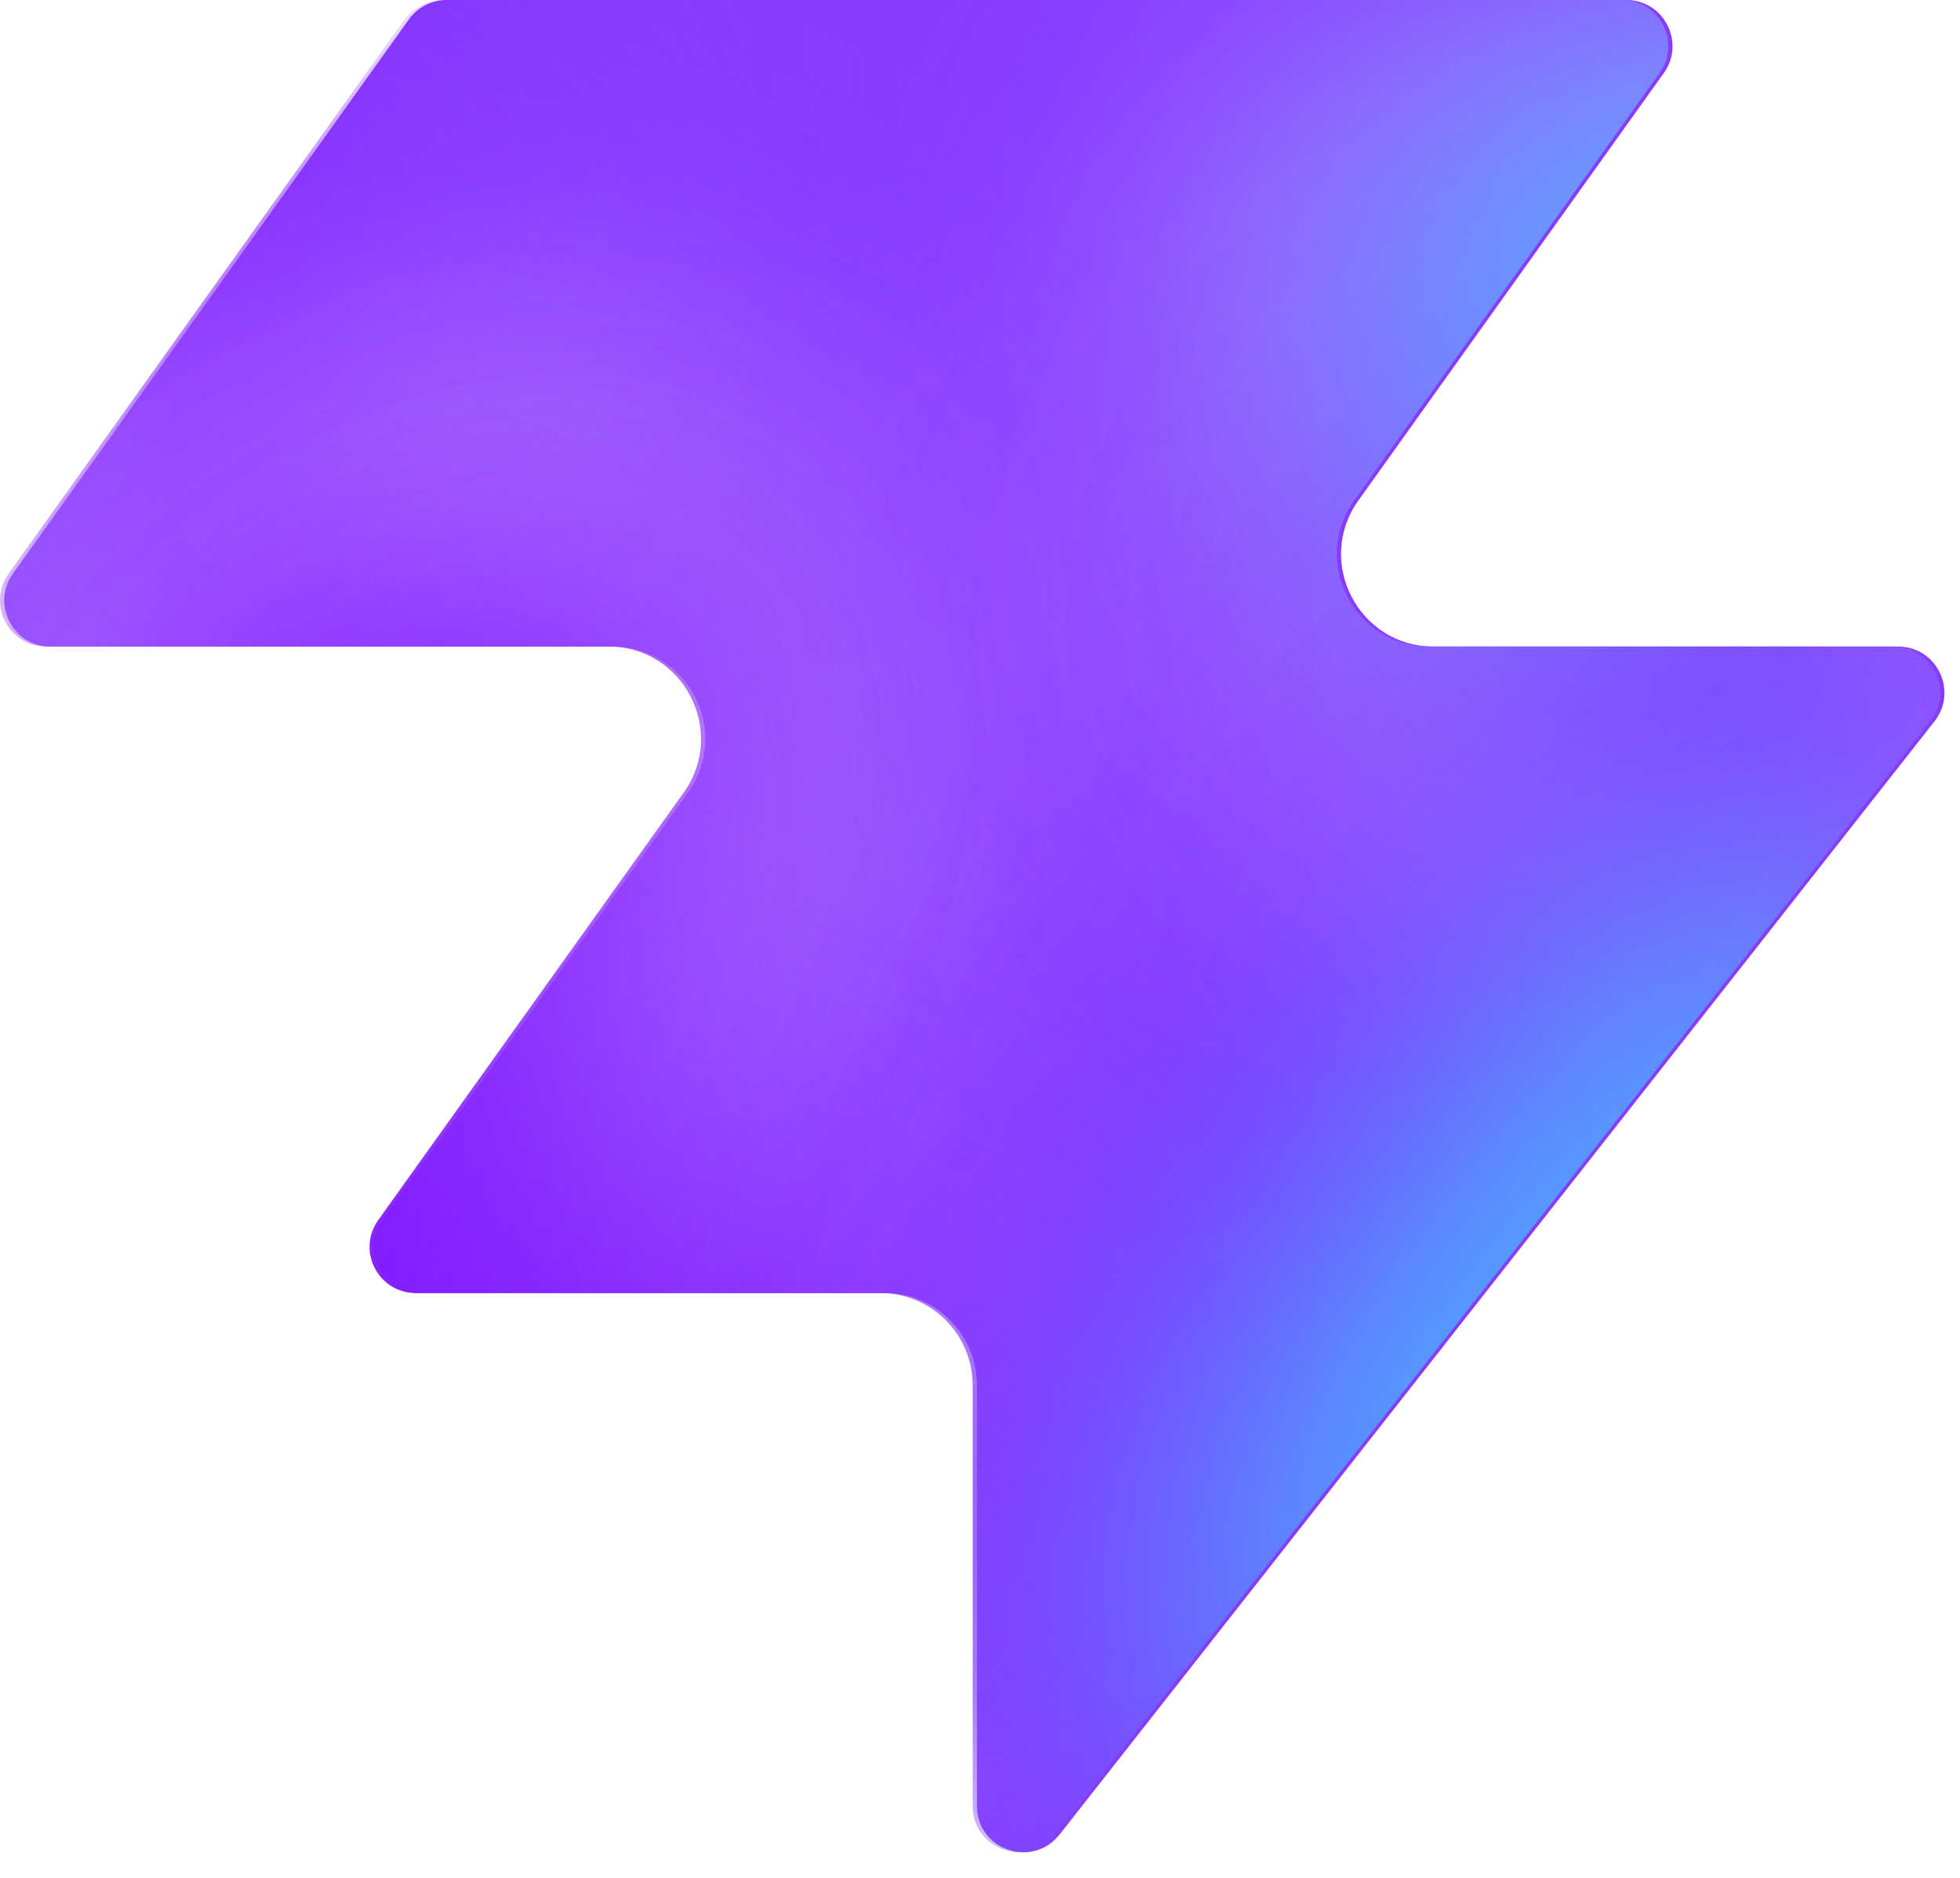
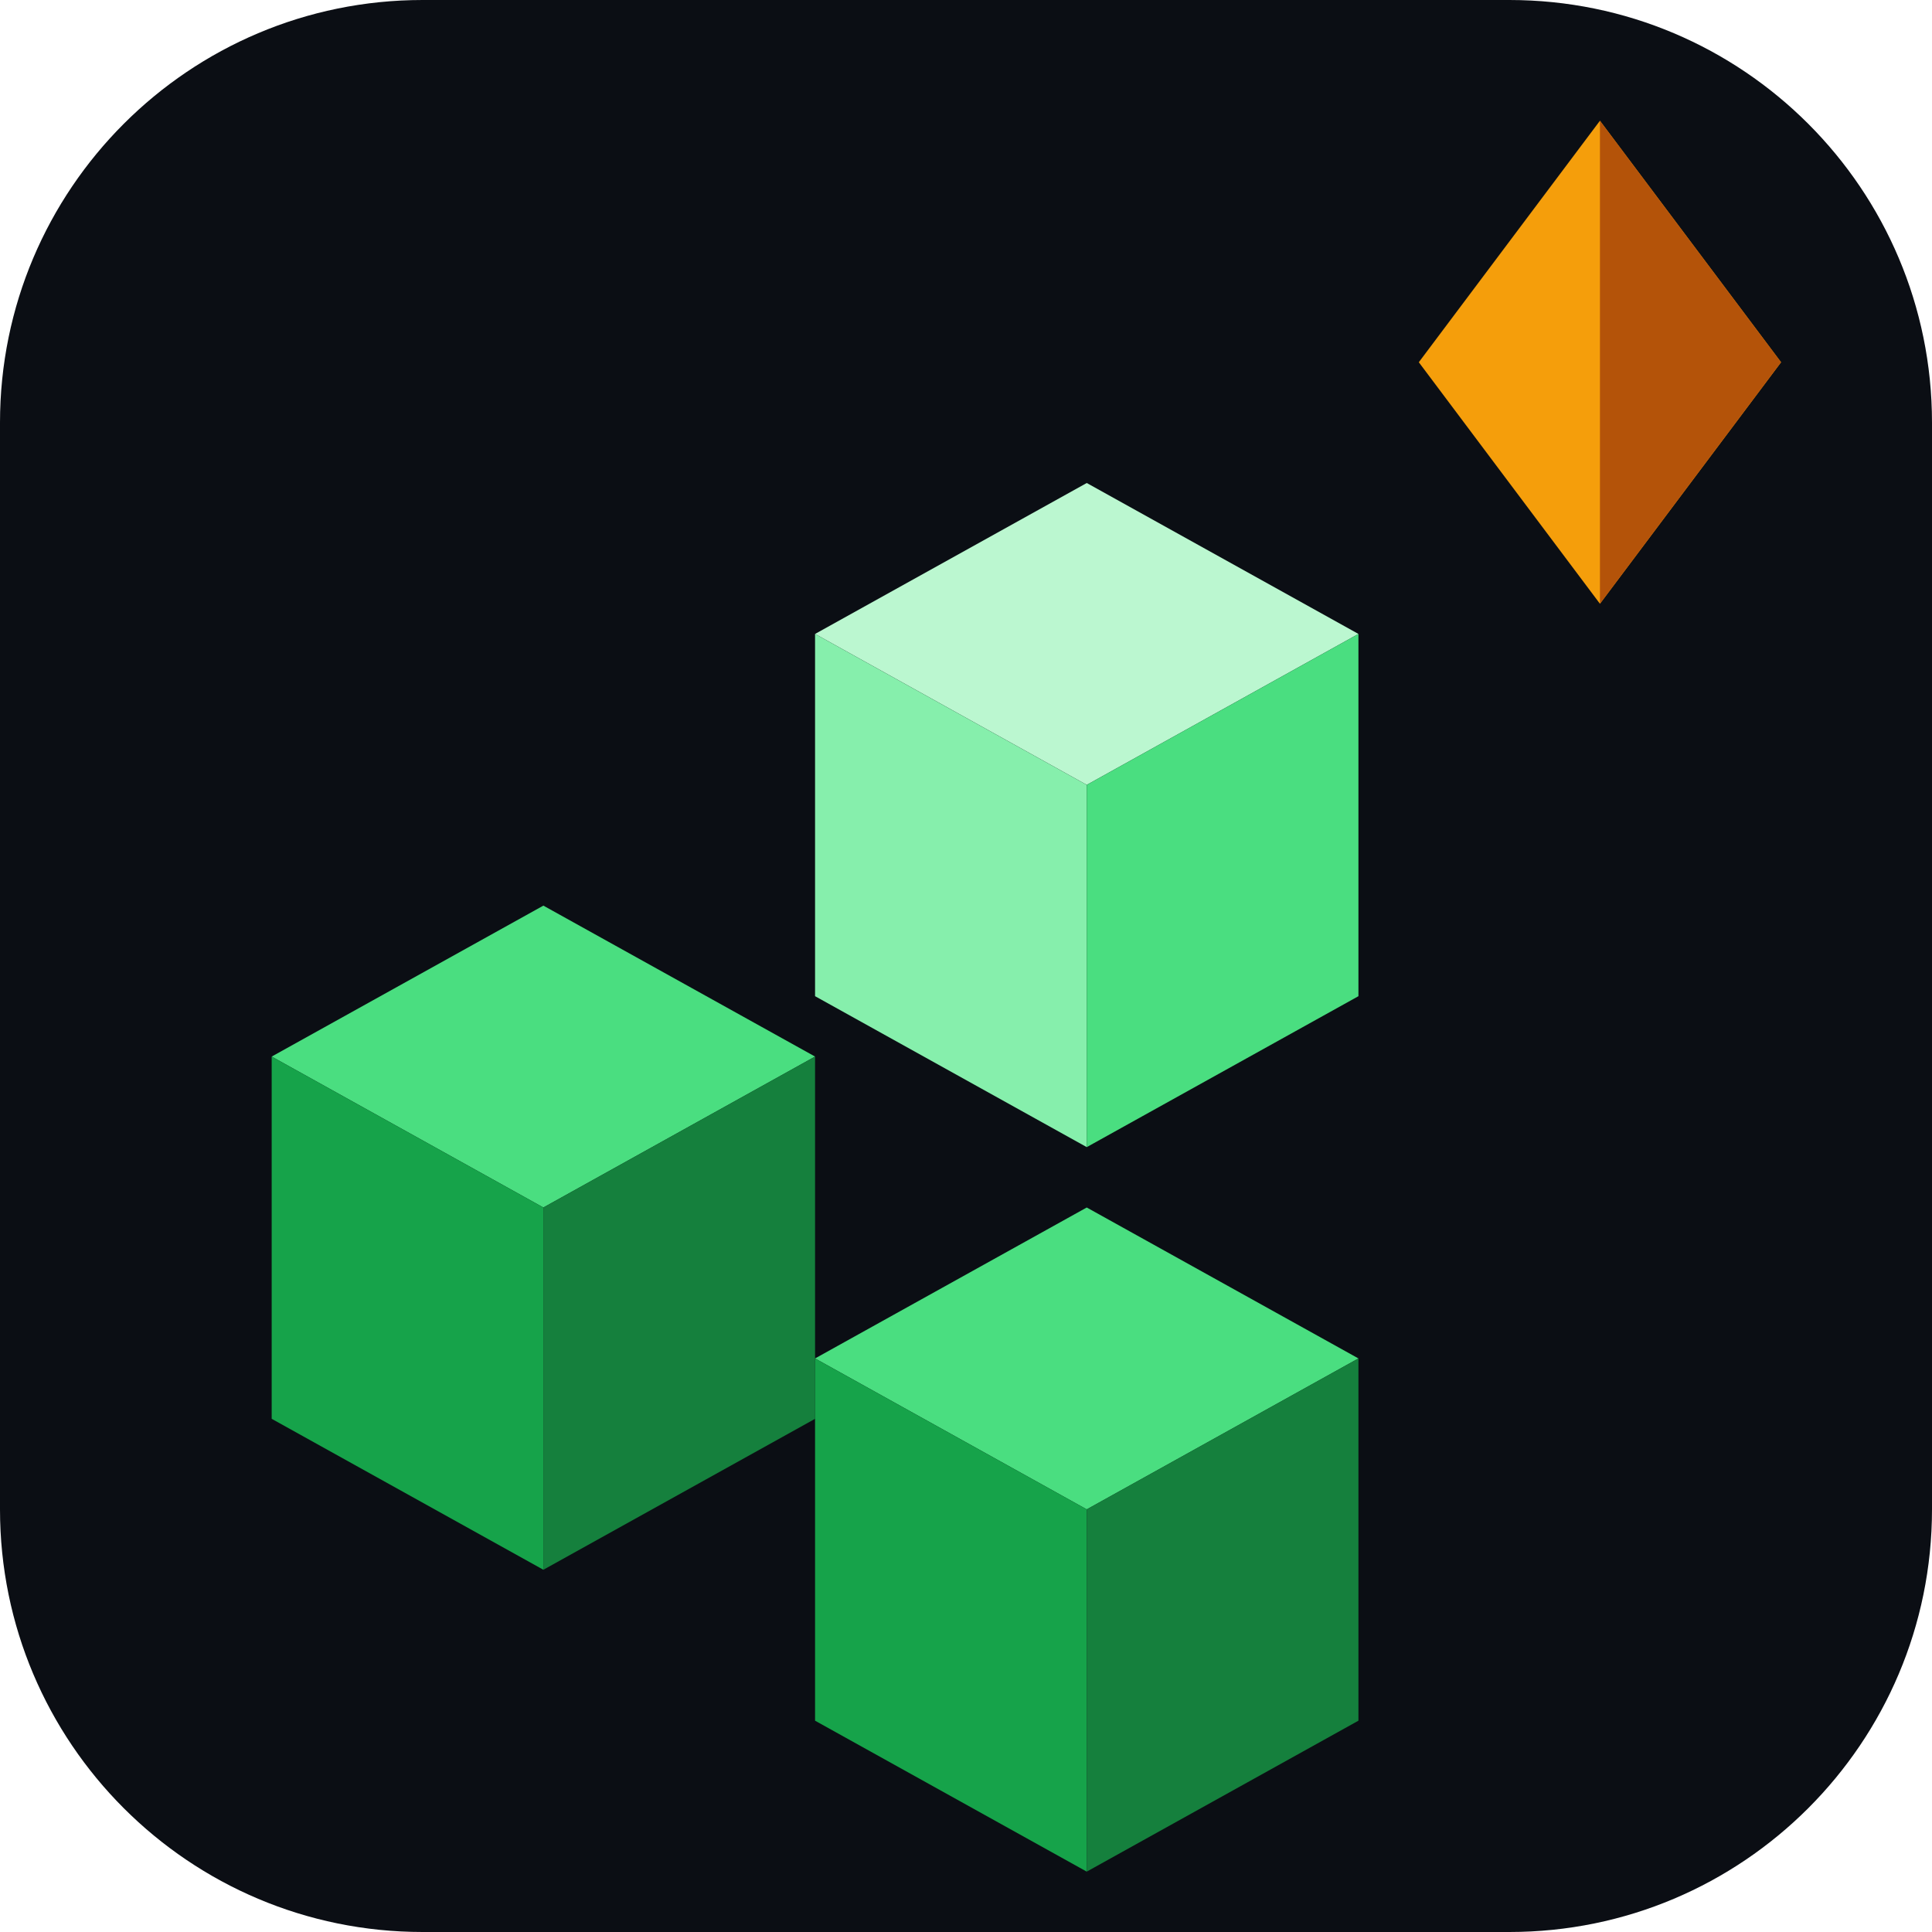
- <svg xmlns="http://www.w3.org/2000/svg" width="48" height="46" fill="none" viewBox="0 0 48 46">
-   <path fill="#863bff" d="M25.946 44.938c-.664.845-2.021.375-2.021-.698V33.937a2.26 2.26 0 0 0-2.262-2.262H10.287c-.92 0-1.456-1.04-.92-1.788l7.48-10.471c1.07-1.497 0-3.578-1.842-3.578H1.237c-.92 0-1.456-1.04-.92-1.788L10.013.474c.214-.297.556-.474.92-.474h28.894c.92 0 1.456 1.04.92 1.788l-7.48 10.471c-1.07 1.498 0 3.579 1.842 3.579h11.377c.943 0 1.473 1.088.89 1.83L25.947 44.94z" style="fill:#863bff;fill:color(display-p3 .525 .23 1);fill-opacity:1" />
-   <mask id="a" width="48" height="46" x="0" y="0" maskUnits="userSpaceOnUse" style="mask-type:alpha">
-     <path fill="#000" d="M25.842 44.938c-.664.844-2.021.375-2.021-.698V33.937a2.26 2.26 0 0 0-2.262-2.262H10.183c-.92 0-1.456-1.04-.92-1.788l7.48-10.471c1.07-1.498 0-3.579-1.842-3.579H1.133c-.92 0-1.456-1.04-.92-1.787L9.91.473c.214-.297.556-.474.92-.474h28.894c.92 0 1.456 1.04.92 1.788l-7.48 10.471c-1.07 1.498 0 3.578 1.842 3.578h11.377c.943 0 1.473 1.088.89 1.832L25.843 44.94z" style="fill:#000;fill-opacity:1" />
-   </mask>
-   <g mask="url(#a)">
-     <g filter="url(#b)">
-       <ellipse cx="5.508" cy="14.704" fill="#ede6ff" rx="5.508" ry="14.704" style="fill:#ede6ff;fill:color(display-p3 .927 .903 1);fill-opacity:1" transform="matrix(.00324 1 1 -.00324 -4.47 31.516)" />
-     </g>
-     <g filter="url(#c)">
-       <ellipse cx="10.399" cy="29.851" fill="#ede6ff" rx="10.399" ry="29.851" style="fill:#ede6ff;fill:color(display-p3 .927 .903 1);fill-opacity:1" transform="matrix(.00324 1 1 -.00324 -39.328 7.883)" />
-     </g>
-     <g filter="url(#d)">
-       <ellipse cx="5.508" cy="30.487" fill="#7e14ff" rx="5.508" ry="30.487" style="fill:#7e14ff;fill:color(display-p3 .492 .077 1);fill-opacity:1" transform="rotate(89.814 -25.913 -14.639)scale(1 -1)" />
-     </g>
-     <g filter="url(#e)">
-       <ellipse cx="5.508" cy="30.599" fill="#7e14ff" rx="5.508" ry="30.599" style="fill:#7e14ff;fill:color(display-p3 .492 .077 1);fill-opacity:1" transform="rotate(89.814 -32.644 -3.334)scale(1 -1)" />
-     </g>
-     <g filter="url(#f)">
-       <ellipse cx="5.508" cy="30.599" fill="#7e14ff" rx="5.508" ry="30.599" style="fill:#7e14ff;fill:color(display-p3 .492 .077 1);fill-opacity:1" transform="matrix(.00324 1 1 -.00324 -34.34 30.47)" />
-     </g>
-     <g filter="url(#g)">
-       <ellipse cx="14.072" cy="22.078" fill="#ede6ff" rx="14.072" ry="22.078" style="fill:#ede6ff;fill:color(display-p3 .927 .903 1);fill-opacity:1" transform="rotate(93.35 24.506 48.493)scale(-1 1)" />
-     </g>
-     <g filter="url(#h)">
-       <ellipse cx="3.47" cy="21.501" fill="#7e14ff" rx="3.47" ry="21.501" style="fill:#7e14ff;fill:color(display-p3 .492 .077 1);fill-opacity:1" transform="rotate(89.009 28.708 47.59)scale(-1 1)" />
-     </g>
-     <g filter="url(#i)">
-       <ellipse cx="3.47" cy="21.501" fill="#7e14ff" rx="3.47" ry="21.501" style="fill:#7e14ff;fill:color(display-p3 .492 .077 1);fill-opacity:1" transform="rotate(89.009 28.708 47.59)scale(-1 1)" />
-     </g>
-     <g filter="url(#j)">
-       <ellipse cx=".387" cy="8.972" fill="#7e14ff" rx="4.407" ry="29.108" style="fill:#7e14ff;fill:color(display-p3 .492 .077 1);fill-opacity:1" transform="rotate(39.51 .387 8.972)" />
-     </g>
-     <g filter="url(#k)">
-       <ellipse cx="47.523" cy="-6.092" fill="#7e14ff" rx="4.407" ry="29.108" style="fill:#7e14ff;fill:color(display-p3 .492 .077 1);fill-opacity:1" transform="rotate(37.892 47.523 -6.092)" />
-     </g>
-     <g filter="url(#l)">
-       <ellipse cx="41.412" cy="6.333" fill="#47bfff" rx="5.971" ry="9.665" style="fill:#47bfff;fill:color(display-p3 .28 .748 1);fill-opacity:1" transform="rotate(37.892 41.412 6.333)" />
-     </g>
-     <g filter="url(#m)">
-       <ellipse cx="-1.879" cy="38.332" fill="#7e14ff" rx="4.407" ry="29.108" style="fill:#7e14ff;fill:color(display-p3 .492 .077 1);fill-opacity:1" transform="rotate(37.892 -1.88 38.332)" />
-     </g>
-     <g filter="url(#n)">
-       <ellipse cx="-1.879" cy="38.332" fill="#7e14ff" rx="4.407" ry="29.108" style="fill:#7e14ff;fill:color(display-p3 .492 .077 1);fill-opacity:1" transform="rotate(37.892 -1.88 38.332)" />
-     </g>
-     <g filter="url(#o)">
-       <ellipse cx="35.651" cy="29.907" fill="#7e14ff" rx="4.407" ry="29.108" style="fill:#7e14ff;fill:color(display-p3 .492 .077 1);fill-opacity:1" transform="rotate(37.892 35.651 29.907)" />
-     </g>
-     <g filter="url(#p)">
-       <ellipse cx="38.418" cy="32.4" fill="#47bfff" rx="5.971" ry="15.297" style="fill:#47bfff;fill:color(display-p3 .28 .748 1);fill-opacity:1" transform="rotate(37.892 38.418 32.4)" />
-     </g>
+ <svg xmlns="http://www.w3.org/2000/svg" viewBox="0 0 64 64">
+   <rect width="64" height="64" rx="14" fill="#0b0e14" />
+   <g>
+     <polygon points="18,30 27,35 18,40 9,35" fill="#4ade80" />
+     <polygon points="9,35 18,40 18,52 9,47" fill="#16a34a" />
+     <polygon points="27,35 18,40 18,52 27,47" fill="#15803d" />
  </g>
-   <defs>
-     <filter id="b" width="60.045" height="41.654" x="-19.77" y="16.149" color-interpolation-filters="sRGB" filterUnits="userSpaceOnUse">
-       <feFlood flood-opacity="0" result="BackgroundImageFix" />
-       <feBlend in="SourceGraphic" in2="BackgroundImageFix" result="shape" />
-       <feGaussianBlur result="effect1_foregroundBlur_2002_17158" stdDeviation="7.659" />
-     </filter>
-     <filter id="c" width="90.34" height="51.437" x="-54.613" y="-7.533" color-interpolation-filters="sRGB" filterUnits="userSpaceOnUse">
-       <feFlood flood-opacity="0" result="BackgroundImageFix" />
-       <feBlend in="SourceGraphic" in2="BackgroundImageFix" result="shape" />
-       <feGaussianBlur result="effect1_foregroundBlur_2002_17158" stdDeviation="7.659" />
-     </filter>
-     <filter id="d" width="79.355" height="29.4" x="-49.64" y="2.03" color-interpolation-filters="sRGB" filterUnits="userSpaceOnUse">
-       <feFlood flood-opacity="0" result="BackgroundImageFix" />
-       <feBlend in="SourceGraphic" in2="BackgroundImageFix" result="shape" />
-       <feGaussianBlur result="effect1_foregroundBlur_2002_17158" stdDeviation="4.596" />
-     </filter>
-     <filter id="e" width="79.579" height="29.4" x="-45.045" y="20.029" color-interpolation-filters="sRGB" filterUnits="userSpaceOnUse">
-       <feFlood flood-opacity="0" result="BackgroundImageFix" />
-       <feBlend in="SourceGraphic" in2="BackgroundImageFix" result="shape" />
-       <feGaussianBlur result="effect1_foregroundBlur_2002_17158" stdDeviation="4.596" />
-     </filter>
-     <filter id="f" width="79.579" height="29.4" x="-43.513" y="21.178" color-interpolation-filters="sRGB" filterUnits="userSpaceOnUse">
-       <feFlood flood-opacity="0" result="BackgroundImageFix" />
-       <feBlend in="SourceGraphic" in2="BackgroundImageFix" result="shape" />
-       <feGaussianBlur result="effect1_foregroundBlur_2002_17158" stdDeviation="4.596" />
-     </filter>
-     <filter id="g" width="74.749" height="58.852" x="15.756" y="-17.901" color-interpolation-filters="sRGB" filterUnits="userSpaceOnUse">
-       <feFlood flood-opacity="0" result="BackgroundImageFix" />
-       <feBlend in="SourceGraphic" in2="BackgroundImageFix" result="shape" />
-       <feGaussianBlur result="effect1_foregroundBlur_2002_17158" stdDeviation="7.659" />
-     </filter>
-     <filter id="h" width="61.377" height="25.362" x="23.548" y="2.284" color-interpolation-filters="sRGB" filterUnits="userSpaceOnUse">
-       <feFlood flood-opacity="0" result="BackgroundImageFix" />
-       <feBlend in="SourceGraphic" in2="BackgroundImageFix" result="shape" />
-       <feGaussianBlur result="effect1_foregroundBlur_2002_17158" stdDeviation="4.596" />
-     </filter>
-     <filter id="i" width="61.377" height="25.362" x="23.548" y="2.284" color-interpolation-filters="sRGB" filterUnits="userSpaceOnUse">
-       <feFlood flood-opacity="0" result="BackgroundImageFix" />
-       <feBlend in="SourceGraphic" in2="BackgroundImageFix" result="shape" />
-       <feGaussianBlur result="effect1_foregroundBlur_2002_17158" stdDeviation="4.596" />
-     </filter>
-     <filter id="j" width="56.045" height="63.649" x="-27.636" y="-22.853" color-interpolation-filters="sRGB" filterUnits="userSpaceOnUse">
-       <feFlood flood-opacity="0" result="BackgroundImageFix" />
-       <feBlend in="SourceGraphic" in2="BackgroundImageFix" result="shape" />
-       <feGaussianBlur result="effect1_foregroundBlur_2002_17158" stdDeviation="4.596" />
-     </filter>
-     <filter id="k" width="54.814" height="64.646" x="20.116" y="-38.415" color-interpolation-filters="sRGB" filterUnits="userSpaceOnUse">
-       <feFlood flood-opacity="0" result="BackgroundImageFix" />
-       <feBlend in="SourceGraphic" in2="BackgroundImageFix" result="shape" />
-       <feGaussianBlur result="effect1_foregroundBlur_2002_17158" stdDeviation="4.596" />
-     </filter>
-     <filter id="l" width="33.541" height="35.313" x="24.641" y="-11.323" color-interpolation-filters="sRGB" filterUnits="userSpaceOnUse">
-       <feFlood flood-opacity="0" result="BackgroundImageFix" />
-       <feBlend in="SourceGraphic" in2="BackgroundImageFix" result="shape" />
-       <feGaussianBlur result="effect1_foregroundBlur_2002_17158" stdDeviation="4.596" />
-     </filter>
-     <filter id="m" width="54.814" height="64.646" x="-29.286" y="6.009" color-interpolation-filters="sRGB" filterUnits="userSpaceOnUse">
-       <feFlood flood-opacity="0" result="BackgroundImageFix" />
-       <feBlend in="SourceGraphic" in2="BackgroundImageFix" result="shape" />
-       <feGaussianBlur result="effect1_foregroundBlur_2002_17158" stdDeviation="4.596" />
-     </filter>
-     <filter id="n" width="54.814" height="64.646" x="-29.286" y="6.009" color-interpolation-filters="sRGB" filterUnits="userSpaceOnUse">
-       <feFlood flood-opacity="0" result="BackgroundImageFix" />
-       <feBlend in="SourceGraphic" in2="BackgroundImageFix" result="shape" />
-       <feGaussianBlur result="effect1_foregroundBlur_2002_17158" stdDeviation="4.596" />
-     </filter>
-     <filter id="o" width="54.814" height="64.646" x="8.244" y="-2.416" color-interpolation-filters="sRGB" filterUnits="userSpaceOnUse">
-       <feFlood flood-opacity="0" result="BackgroundImageFix" />
-       <feBlend in="SourceGraphic" in2="BackgroundImageFix" result="shape" />
-       <feGaussianBlur result="effect1_foregroundBlur_2002_17158" stdDeviation="4.596" />
-     </filter>
-     <filter id="p" width="39.409" height="43.623" x="18.713" y="10.588" color-interpolation-filters="sRGB" filterUnits="userSpaceOnUse">
-       <feFlood flood-opacity="0" result="BackgroundImageFix" />
-       <feBlend in="SourceGraphic" in2="BackgroundImageFix" result="shape" />
-       <feGaussianBlur result="effect1_foregroundBlur_2002_17158" stdDeviation="4.596" />
-     </filter>
-   </defs>
+   <g>
+     <polygon points="36,40 45,45 36,50 27,45" fill="#4ade80" />
+     <polygon points="27,45 36,50 36,62 27,57" fill="#16a34a" />
+     <polygon points="45,45 36,50 36,62 45,57" fill="#15803d" />
+   </g>
+   <g>
+     <polygon points="36,16 45,21 36,26 27,21" fill="#bbf7d0" />
+     <polygon points="27,21 36,26 36,38 27,33" fill="#86efac" />
+     <polygon points="45,21 36,26 36,38 45,33" fill="#4ade80" />
+   </g>
+   <g>
+     <polygon points="53,4 59,12 53,20 47,12" fill="#f59e0b" />
+     <polygon points="53,4 59,12 53,20" fill="#b45309" />
+   </g>
</svg>
